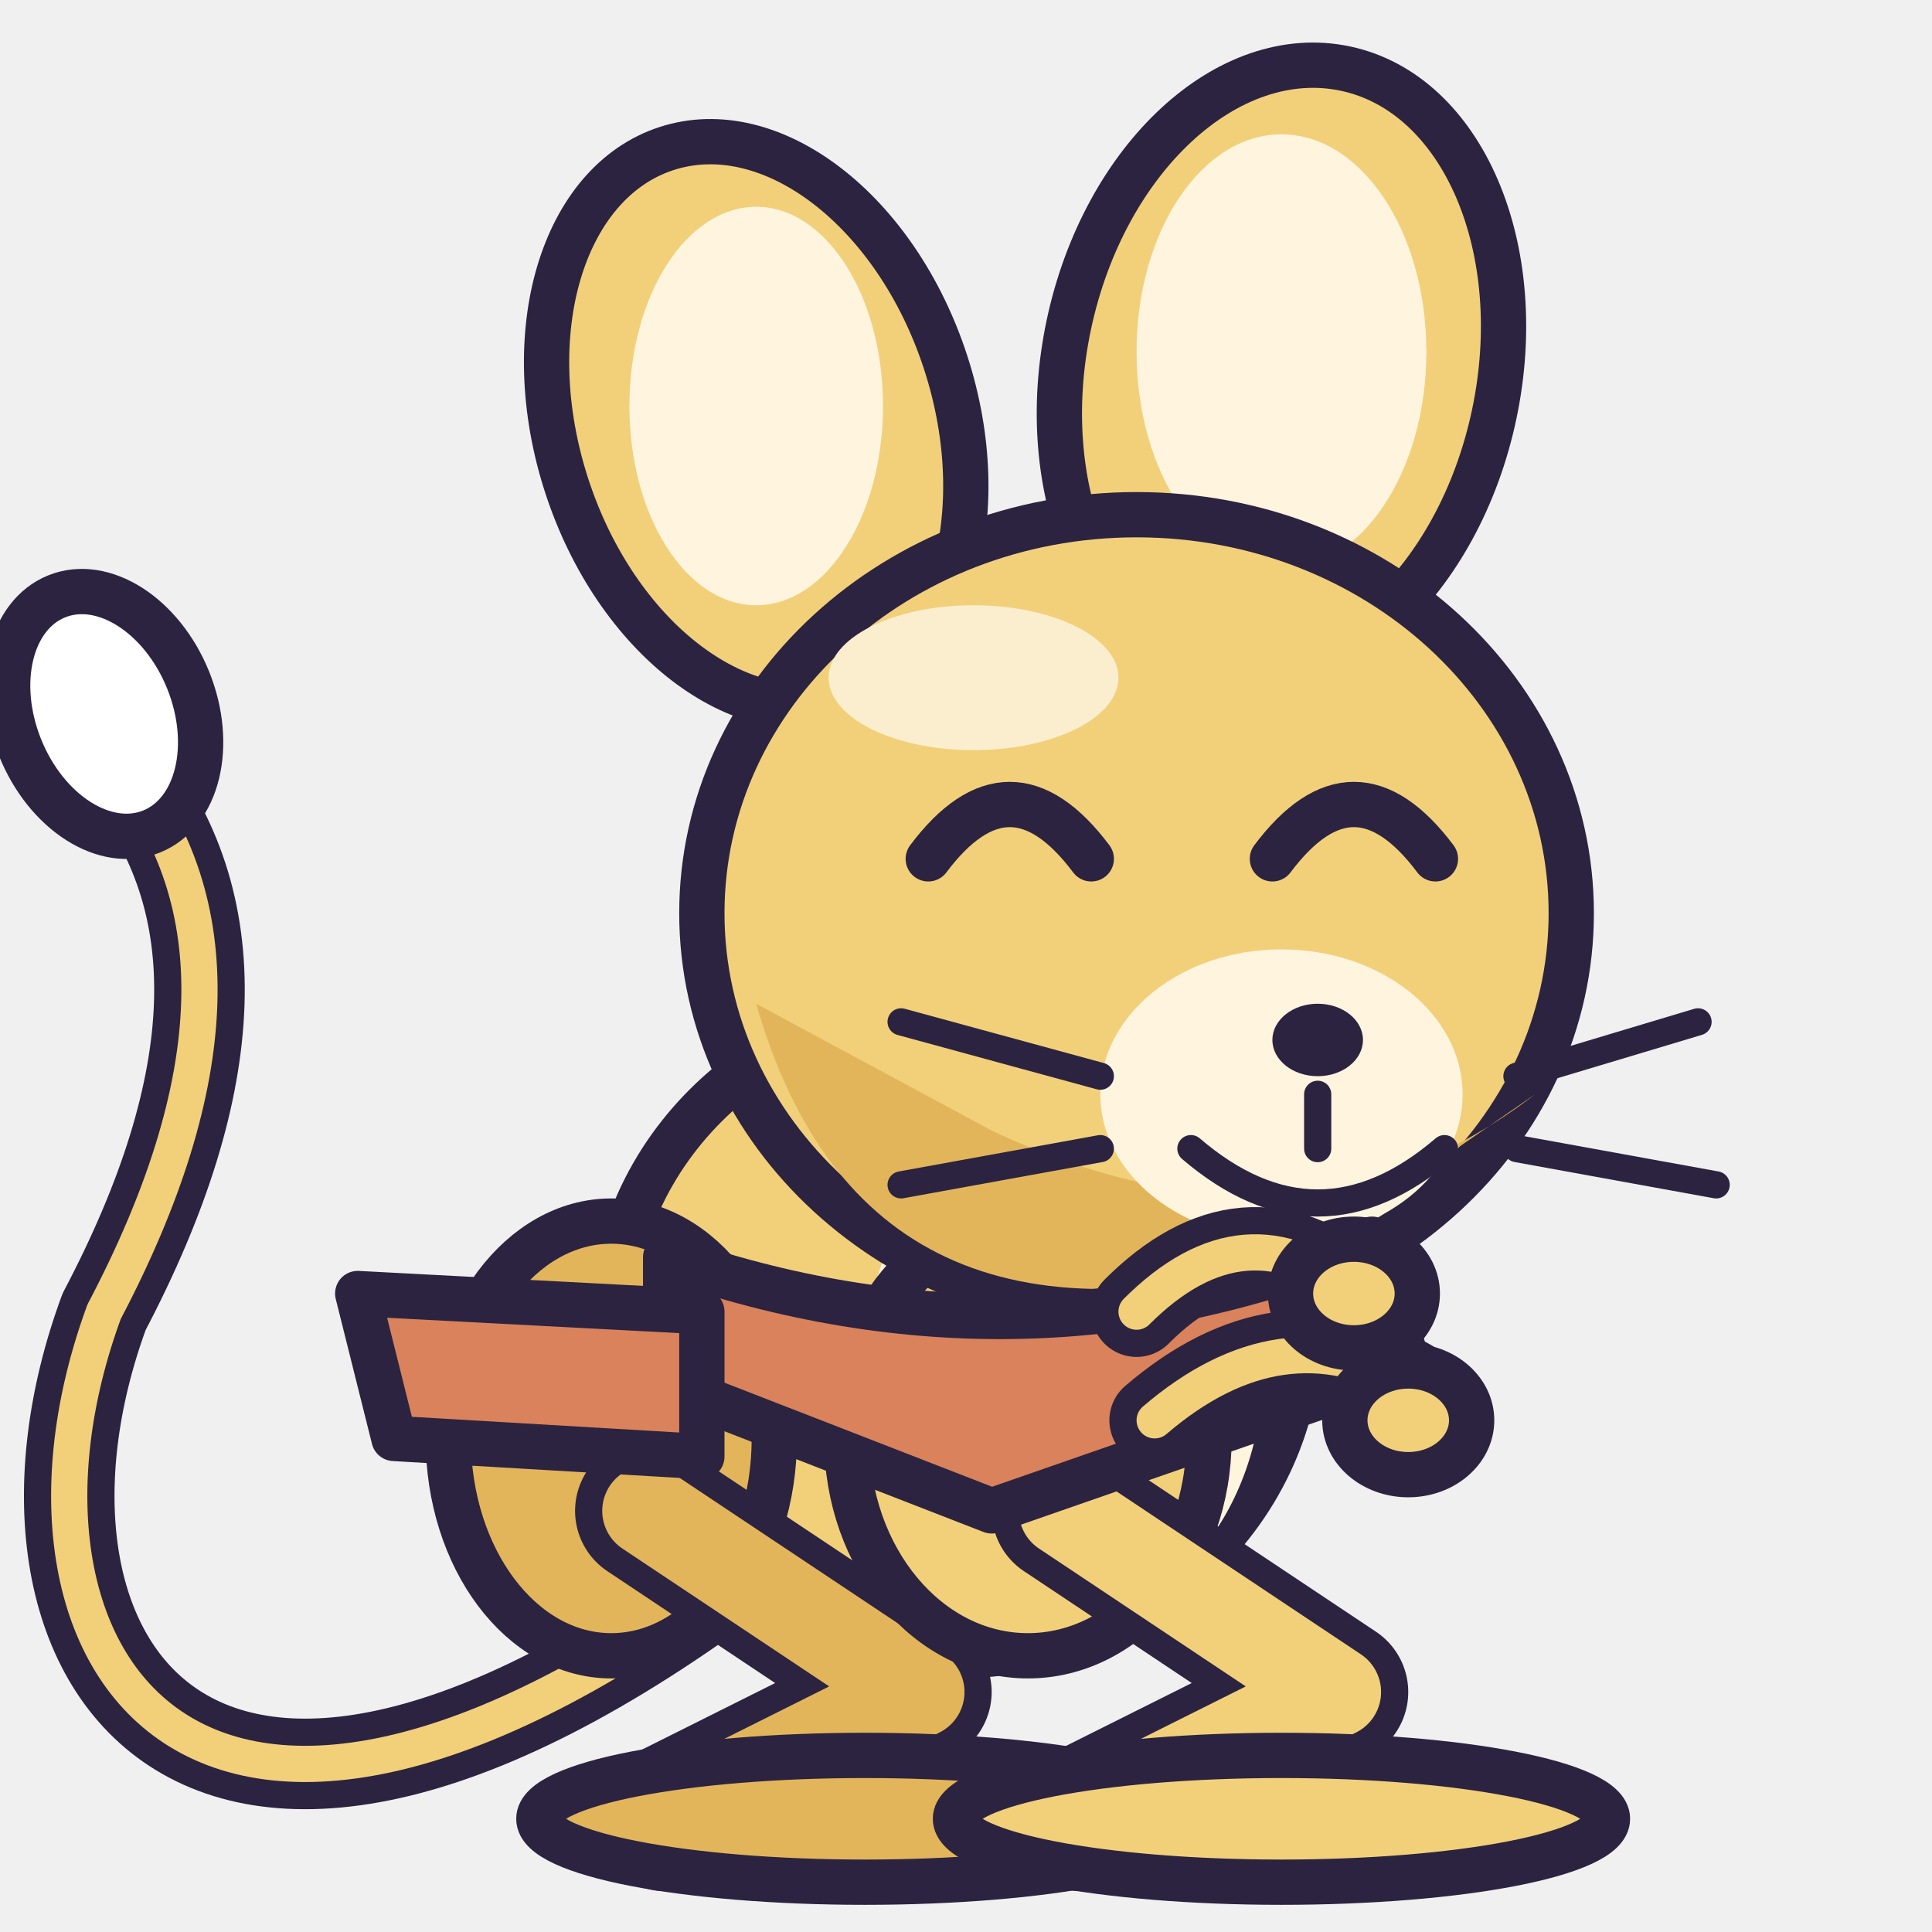
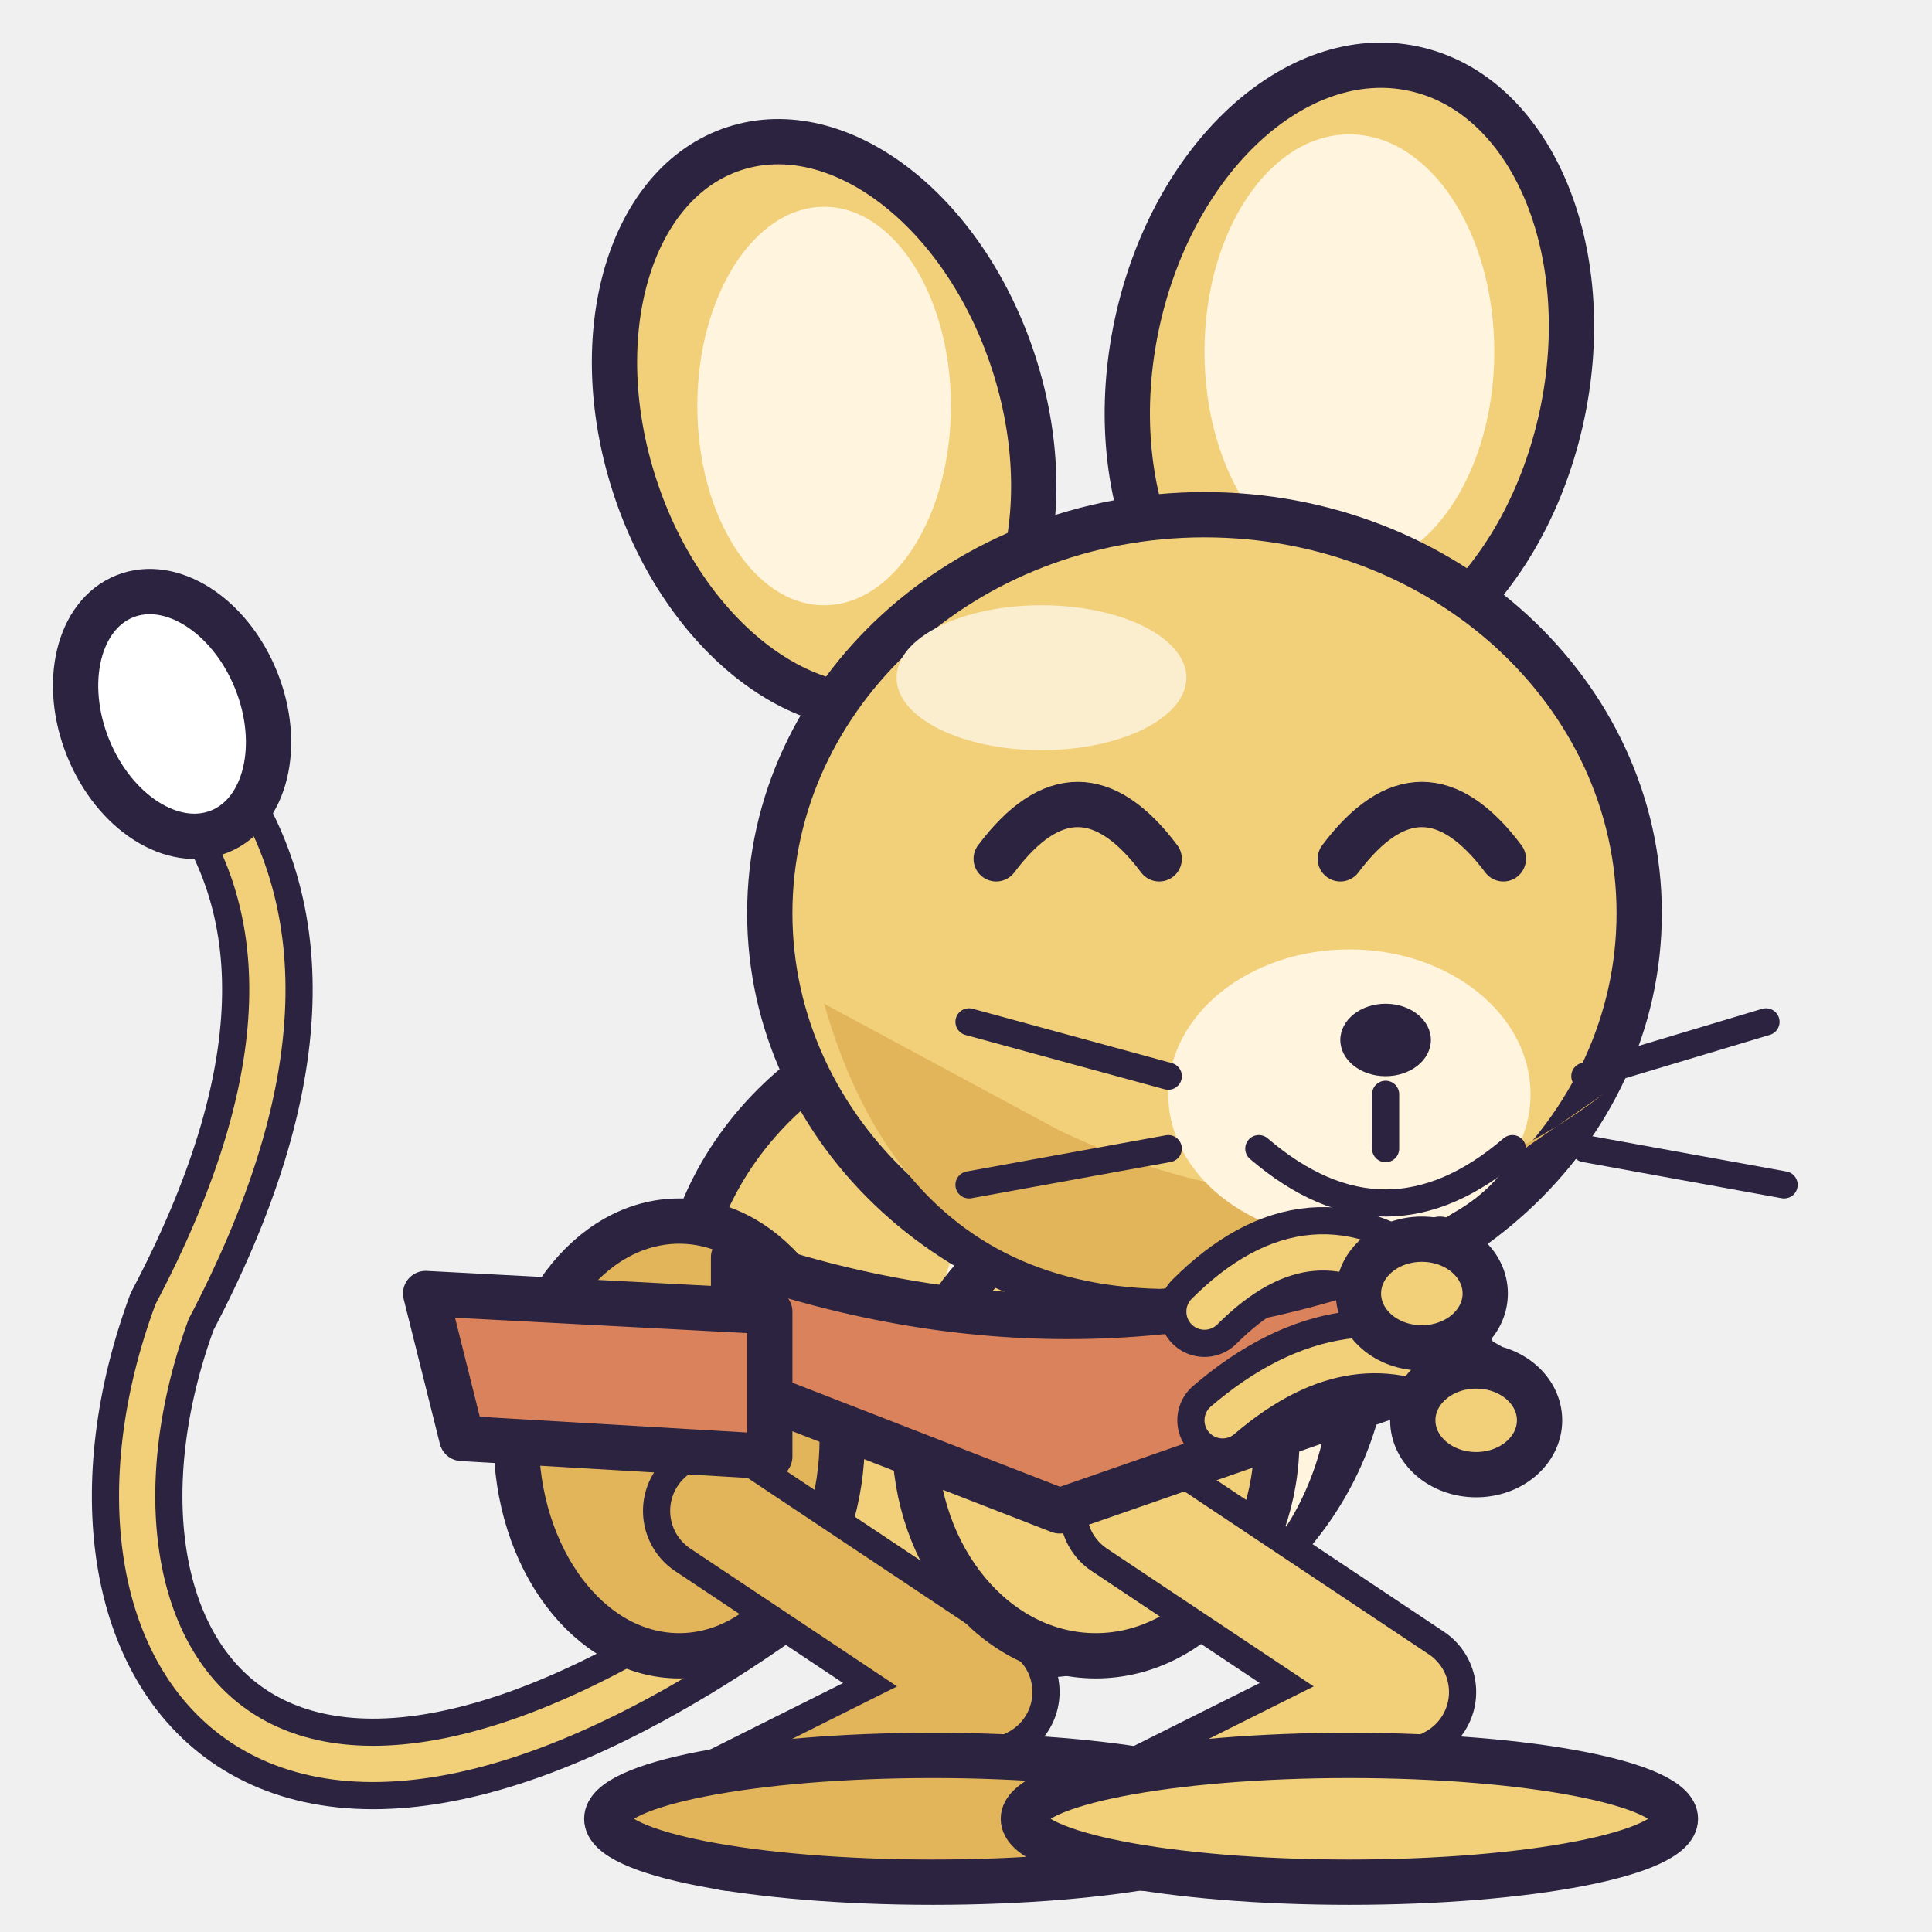
<svg xmlns="http://www.w3.org/2000/svg" version="1.1" viewBox="0 0 512 512" fill="none" stroke="#2B2340" stroke-width="12" stroke-linecap="round" stroke-linejoin="round">
-   <g transform="translate(-30 -70) scale(4.8)" stroke-width="2.5">
+   <g transform="translate(-12 -70) scale(4.8)" stroke-width="2.5">
    <g id="tail">
      <path d="M49 100C17 125 5 106 12 87Q22 68 13 57" fill="none" stroke="#2B2340" stroke-width="5" />
      <path d="M49 100C17 125 5 106 12 87Q22 68 13 57" fill="none" stroke="#F2D07A" stroke-width="2" />
      <ellipse cx="12" cy="54" rx="5" ry="7" fill="#FFFFFF" transform="rotate(-22 12 54)" />
    </g>
    <g id="bust">
      <g id="body">
        <ellipse cx="59" cy="88" rx="19" ry="18" fill="#F2D07A" />
        <ellipse cx="65" cy="90" rx="11" ry="14" fill="#FFF4DE" stroke="none" />
      </g>
      <g id="feet">
        <g transform="translate(0 0)">
          <ellipse cx="40" cy="94" rx="9" ry="12" fill="#E3B55B" />
          <path d="M42 98L57 108L43 115" fill="none" stroke="#2B2340" stroke-width="8" />
          <path d="M42 98L57 108L43 115" fill="none" stroke="#E3B55B" stroke-width="5" />
          <ellipse cx="54" cy="115" rx="18" ry="3.5" fill="#E3B55B" />
          <ellipse cx="63" cy="94" rx="10" ry="12" fill="#F2D07A" />
          <path d="M65 98L80 108L66 115" fill="none" stroke="#2B2340" stroke-width="8" />
          <path d="M65 98L80 108L66 115" fill="none" stroke="#F2D07A" stroke-width="5" />
          <ellipse cx="77" cy="115" rx="18" ry="3.5" fill="#F2D07A" />
        </g>
      </g>
    </g>
    <g id="head">
      <ellipse cx="48" cy="38" rx="11" ry="16" fill="#F2D07A" transform="rotate(-18 48 38)" />
      <ellipse cx="77" cy="35" rx="12" ry="17" fill="#F2D07A" transform="rotate(12 77 35)" />
      <ellipse cx="48" cy="37" rx="7" ry="11" fill="#FFF4DE" stroke="none" />
      <ellipse cx="77" cy="34" rx="8" ry="12" fill="#FFF4DE" stroke="none" />
      <ellipse cx="69" cy="65" rx="24" ry="22" fill="#F2D07A" />
      <path d="M48 70Q54 91 78 84L91 75Q78 85 61 77Z" fill="#E3B55B" stroke="none" />
      <ellipse cx="60" cy="52" rx="8" ry="4" fill="#FAEECE" stroke="none" />
      <ellipse cx="77" cy="75" rx="10" ry="8" fill="#FFF4DE" stroke="none" />
      <path d="M57.5 62Q62 56 66.5 62" fill="none" />
      <path d="M76.5 62Q81 56 85.5 62" fill="none" />
      <ellipse cx="79" cy="72" rx="2.5" ry="2" fill="#2B2340" stroke="none" />
      <path d="M79 75V78M72 78Q79 84 86 78" fill="none" stroke="#2B2340" stroke-width="1.5" />
      <path d="M67 74L56 71M67 78L56 80M90 74L100 71M90 78L101 80" fill="none" stroke="#2B2340" stroke-width="1.5" />
    </g>
    <g id="clothing">
      <path d="M43 84Q63 91 82 83L84 90L61 98L43 91Z" fill="#D9825B" />
      <path d="M45 87L26 86L28 94L45 95Z" fill="#D9825B" />
    </g>
    <g id="headwear" />
    <g id="arm">
      <path d="M69 87Q75 81 81 86M70 93Q77 87 84 91" fill="none" stroke="#2B2340" stroke-width="5" />
      <path d="M69 87Q75 81 81 86M70 93Q77 87 84 91" fill="none" stroke="#F2D07A" stroke-width="2" />
      <ellipse cx="81" cy="86" rx="3.5" ry="3" fill="#F2D07A" />
      <ellipse cx="84" cy="93" rx="3.5" ry="3" fill="#F2D07A" />
    </g>
  </g>
</svg>
